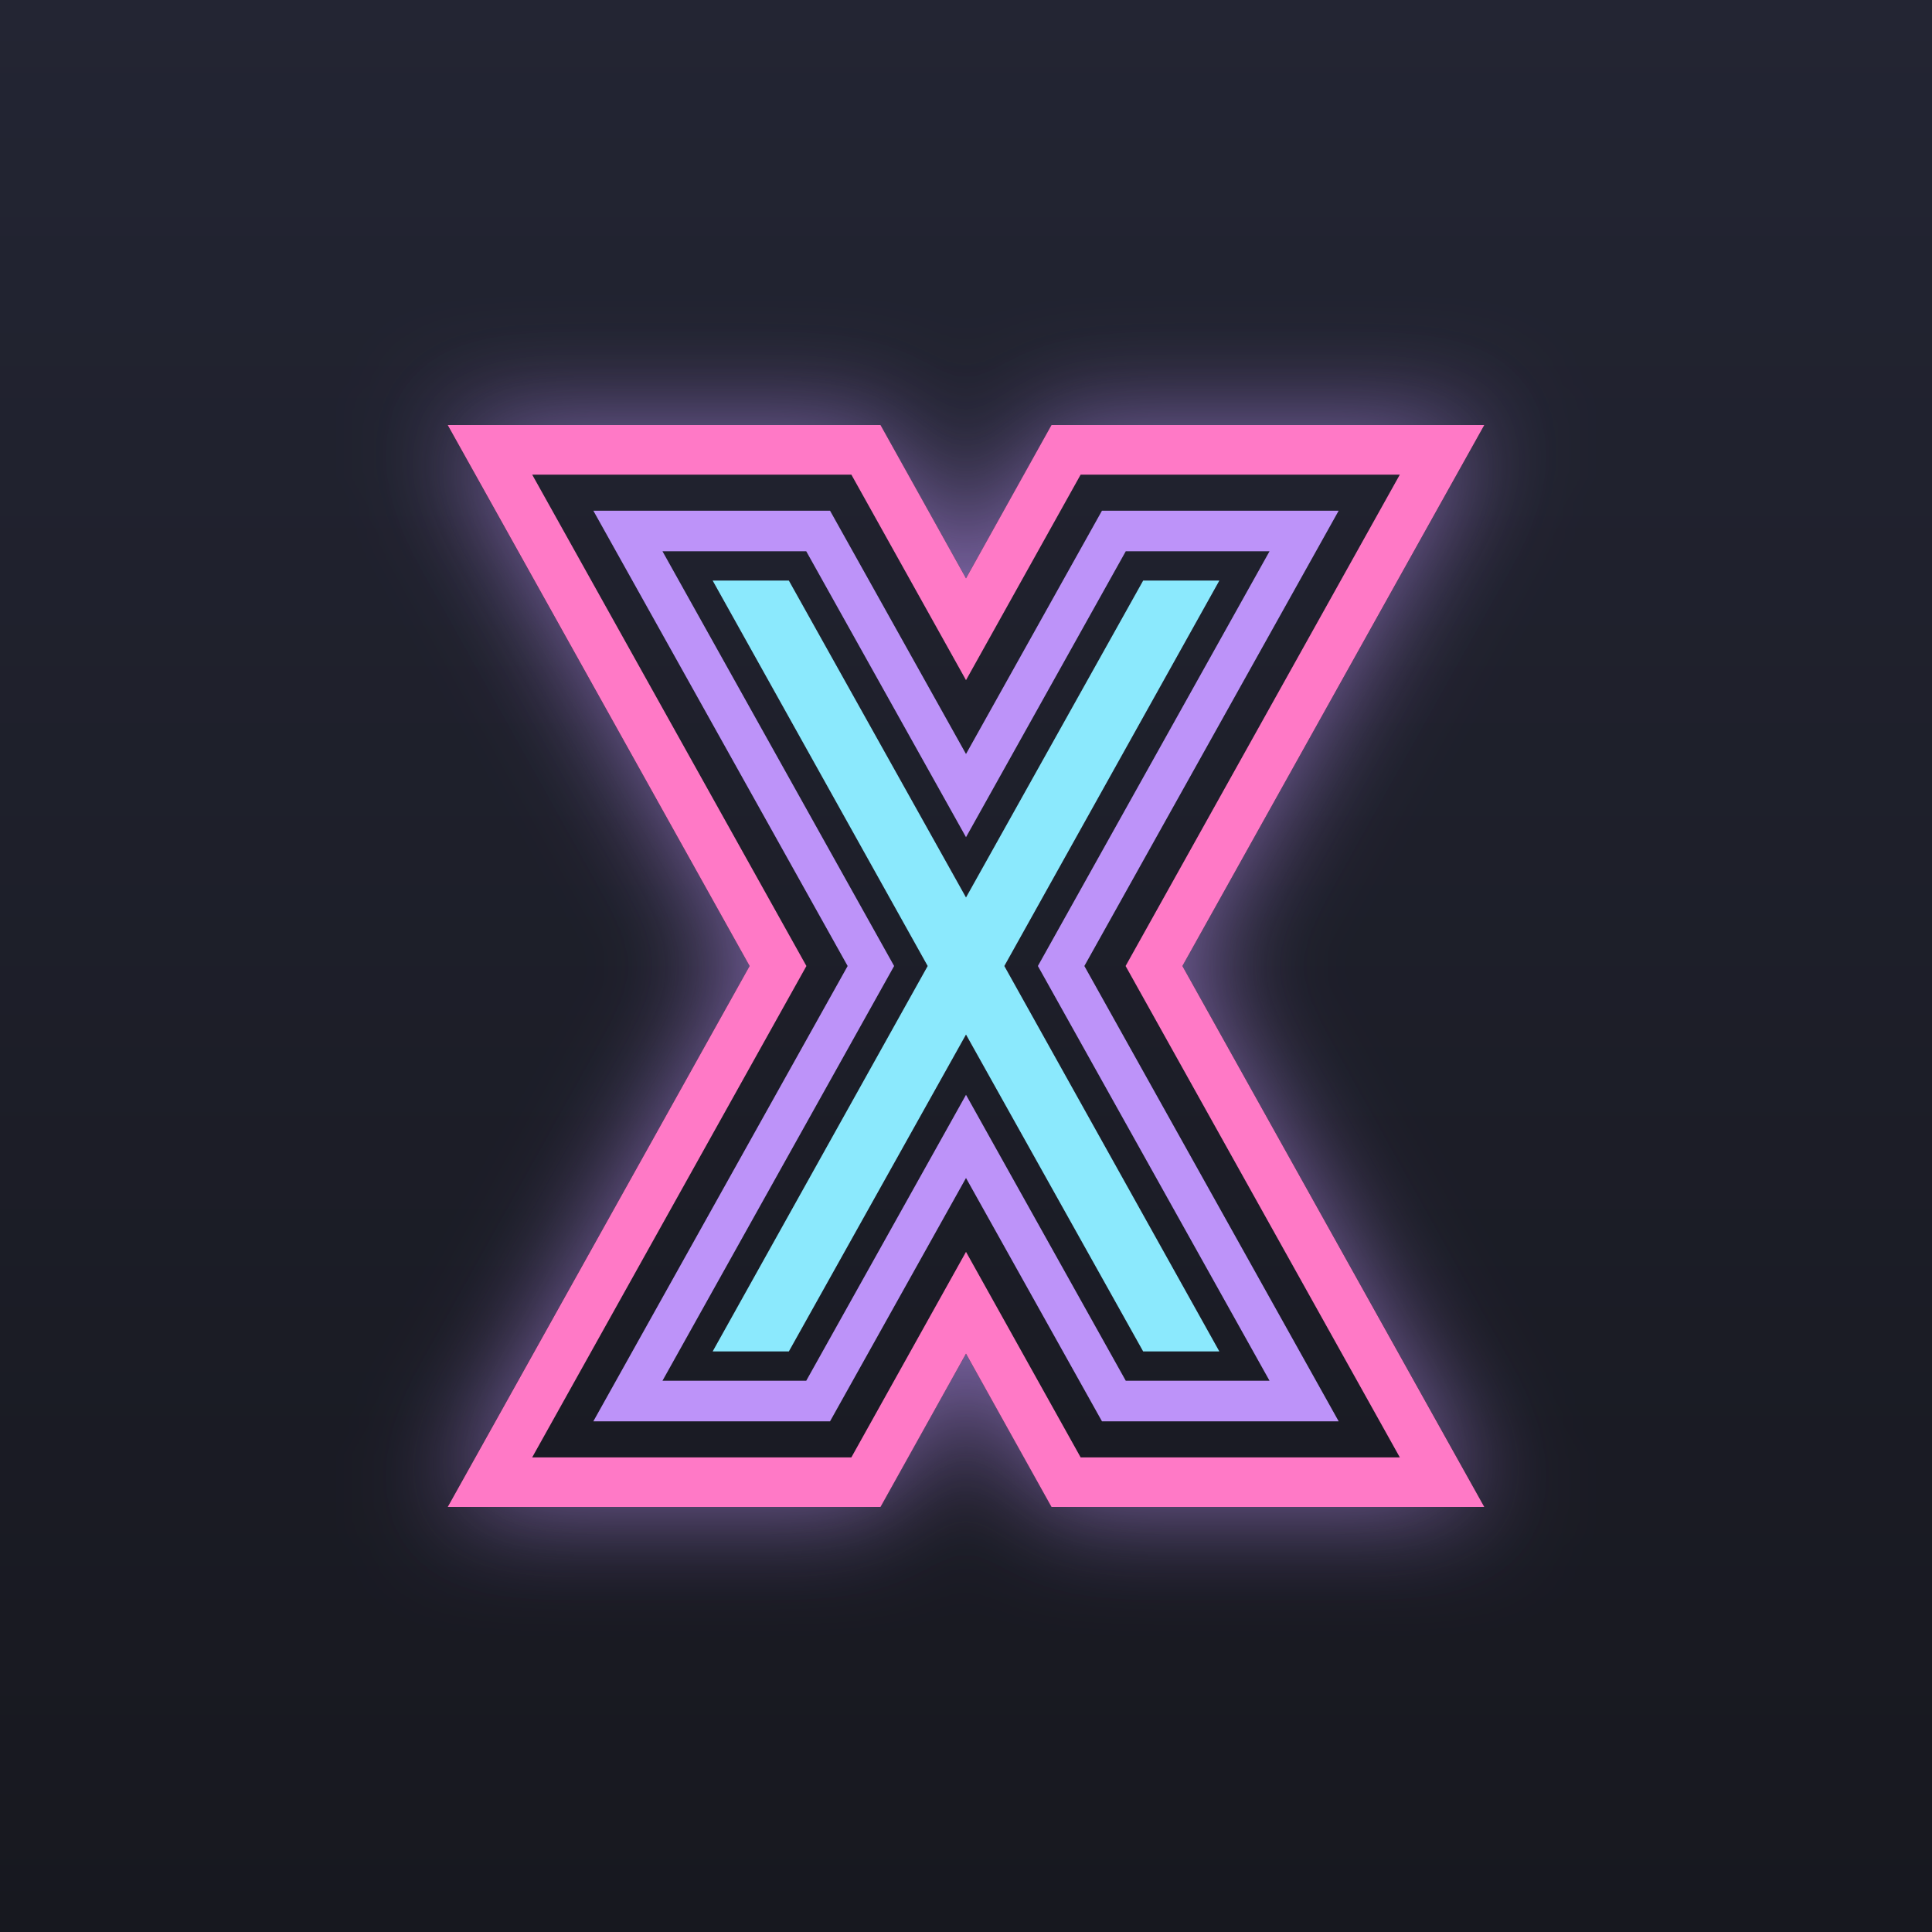
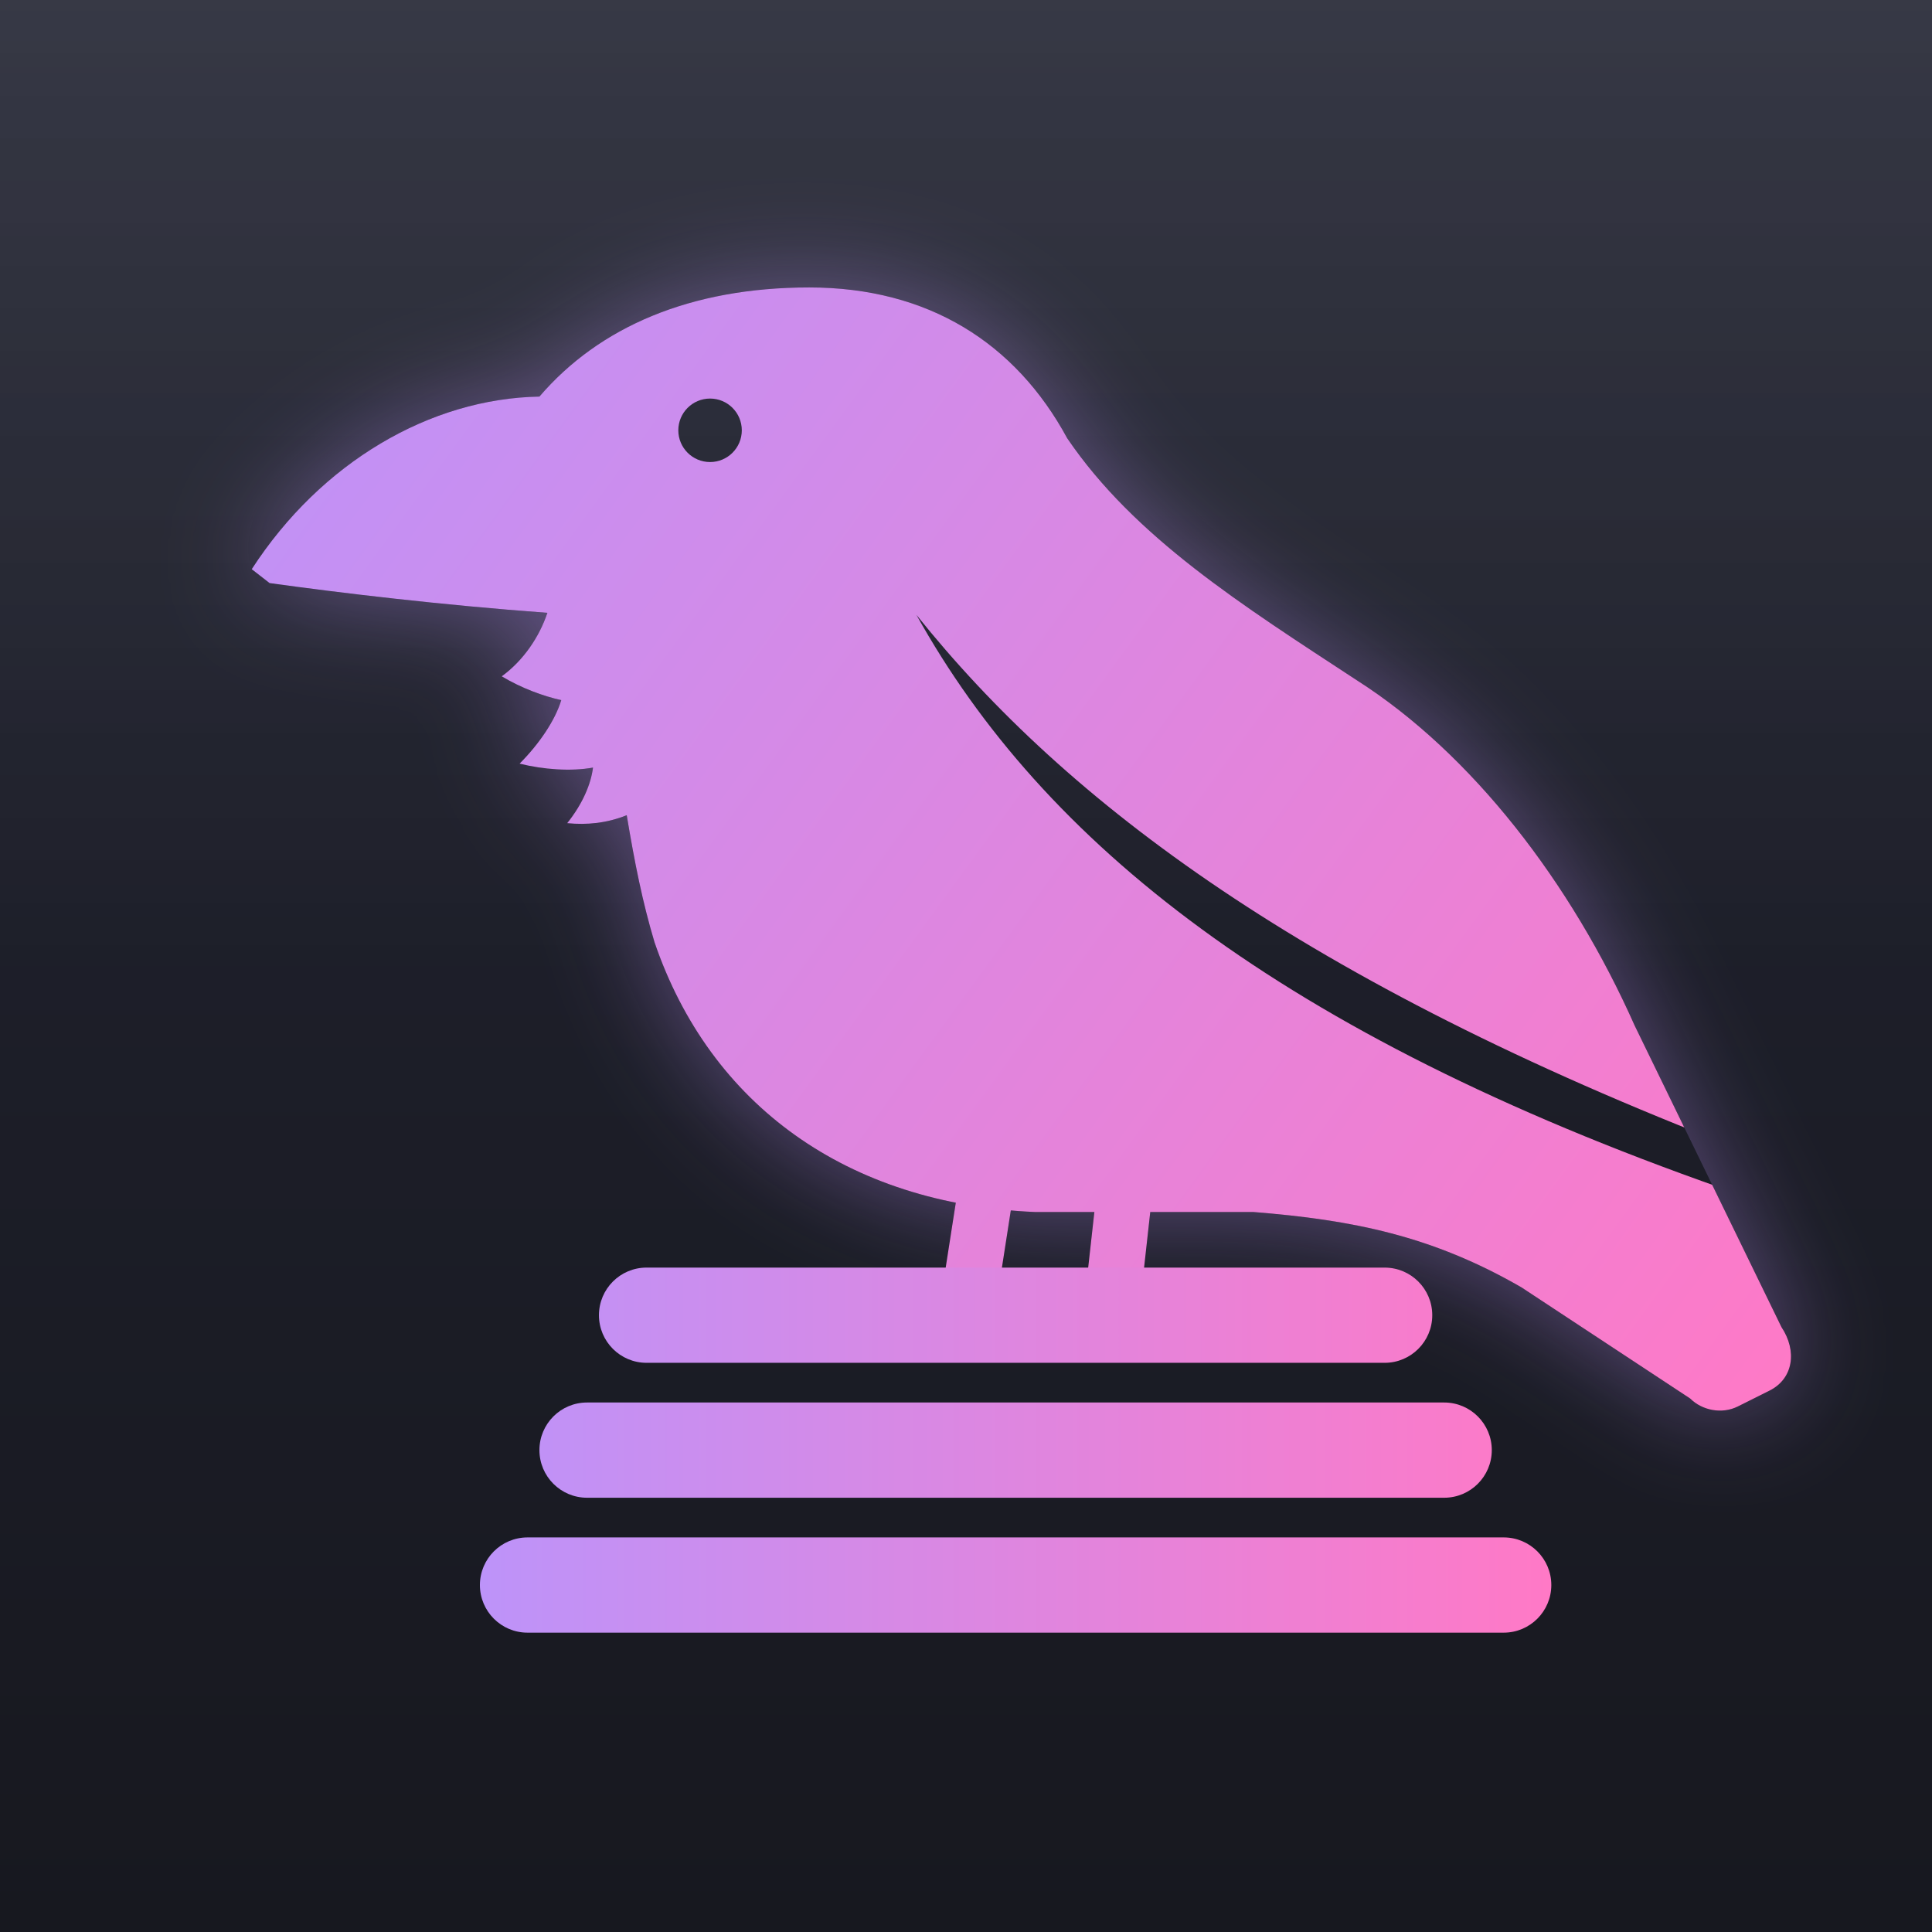
<svg xmlns="http://www.w3.org/2000/svg" viewBox="0 0 1024 1024" width="1024" height="1024" role="img" aria-label="SlicerX">
  <defs>
    <linearGradient id="p" x1="0" y1="0" x2="0" y2="1">
      <stop offset="0" stop-color="#232533" />
      <stop offset="1" stop-color="#17181f" />
    </linearGradient>
-     <filter id="bi" x="-40%" y="-40%" width="180%" height="180%">
-       <feGaussianBlur stdDeviation="1.2" />
+     <linearGradient id="sh" x1="0" y1="0" x2="0" y2="1">
+       <stop offset="0" stop-color="#fff" stop-opacity="0.09" />
+       <stop offset="0.5" stop-color="#fff" stop-opacity="0" />
+     </linearGradient>
+     <linearGradient id="rbi" gradientUnits="userSpaceOnUse" x1="15.5" y1="21" x2="93.4" y2="77.8">
+       <stop offset="0" stop-color="#bd93f9" />
+       <stop offset="1" stop-color="#ff79c6" />
+     </linearGradient>
+     <linearGradient id="rli" gradientUnits="userSpaceOnUse" x1="27" y1="0" x2="81" y2="0">
+       <stop offset="0" stop-color="#bd93f9" />
+       <stop offset="1" stop-color="#ff79c6" />
+     </linearGradient>
+     <mask id="rci" maskUnits="userSpaceOnUse" x="0" y="0" width="100" height="100">
+       <rect width="100" height="100" fill="#fff" />
+       <path d="M49 37.5C56.6 47 68.6 56 90.4 64.4L89.6 66.4C67.4 58.6 55.4 49 49 37.5z" fill="#000" />
+       <circle cx="38.6" cy="28.2" r="1.6" fill="#000" />
+     </mask>
+     <filter id="rfi" x="-30%" y="-30%" width="160%" height="160%">
+       <feGaussianBlur stdDeviation="2.6" />
    </filter>
-     <mask id="mi" maskUnits="userSpaceOnUse" x="-16" y="-16" width="64" height="64">
-       <rect x="-16" y="-16" width="64" height="64" fill="#fff" />
-       <path d="M4.5 4L14.1 4L16 7.4L17.9 4L27.5 4L20.8 16L27.5 28L17.9 28L16 24.6L14.1 28L4.5 28L11.2 16z" fill="#000" />
+     <mask id="rmi" maskUnits="userSpaceOnUse" x="-50" y="-50" width="200" height="200">
+       <rect x="-50" y="-50" width="200" height="200" fill="#fff" />
+       <rect x="33" y="70.4" width="42" height="4.8" rx="2.4" fill="#000" />
+       <rect x="30" y="77.2" width="48" height="4.8" rx="2.4" fill="#000" />
+       <rect x="27" y="84" width="54" height="4.8" rx="2.4" fill="#000" />
+       <path d="M52.5 66.5L51.8 71M59.5 66.5L59 71" fill="none" stroke="#000" stroke-width="2.8" />
+       <path d="M15.5 35.2C19 29.8 24.5 26.6 30 26.5C33 23 37.6 21 43.6 21C49.6 21 54 23.8 56.6 28.6C60 33.6 65.4 37 71.2 40.8C77 44.5 82 51 85.2 58.2L92.6 73.4C93.4 74.6 93.2 76 92 76.6L90.4 77.4C89.6 77.8 88.6 77.6 88 77L79.5 71.4C75 68.8 71 68 66 67.6L55 67.6C45.5 67.2 38.6 62.2 35.8 54C35.2 52 34.8 50 34.4 47.6C33.4 48 32.4 48.1 31.4 48C32.2 47 32.6 46 32.7 45.2C31.6 45.4 30.2 45.3 29 45C30 44 30.8 42.8 31.1 41.8C30.2 41.6 29.1 41.2 28.1 40.6C29.2 39.8 30 38.6 30.4 37.4C25 37 20 36.4 16.4 35.9z" fill="#000" />
    </mask>
  </defs>
  <rect width="1024" height="1024" fill="url(#p)" />
-   <g transform="translate(129.71 129.71) scale(23.8933)">
-     <g mask="url(#mi)">
-       <path d="M4.5 4L14.1 4L16 7.4L17.9 4L27.5 4L20.8 16L27.5 28L17.9 28L16 24.6L14.1 28L4.5 28L11.2 16z" fill="#bd93f9" opacity="0.62" filter="url(#bi)" />
+   <path d="M0 0H1024V1024H0z" fill="url(#sh)" />
+   <g transform="translate(-13.8 -13.8) scale(10.51605)">
+     <g transform="translate(-1.5 -5.2)">
+       <g mask="url(#rmi)">
+         <g filter="url(#rfi)" opacity="0.42">
+           <path d="M15.5 35.2C19 29.8 24.5 26.6 30 26.5C33 23 37.6 21 43.6 21C49.6 21 54 23.8 56.6 28.6C60 33.6 65.4 37 71.2 40.8C77 44.5 82 51 85.2 58.2L92.6 73.4C93.4 74.6 93.2 76 92 76.6L90.4 77.4C89.6 77.8 88.6 77.6 88 77L79.5 71.4C75 68.8 71 68 66 67.6L55 67.6C45.5 67.2 38.6 62.2 35.8 54C35.2 52 34.8 50 34.4 47.6C33.4 48 32.4 48.1 31.4 48C32.2 47 32.6 46 32.7 45.2C31.6 45.4 30.2 45.3 29 45C30 44 30.8 42.8 31.1 41.8C30.2 41.6 29.1 41.2 28.1 40.6C29.2 39.8 30 38.6 30.4 37.4C25 37 20 36.4 16.4 35.9z" fill="#bd93f9" />
+         </g>
+       </g>
+       <path d="M52.5 66.5L51.8 71M59.5 66.5L59 71" fill="none" stroke="url(#rbi)" stroke-width="2.8" />
+       <rect x="33" y="70.4" width="42" height="4.8" rx="2.4" fill="url(#rli)" />
+       <rect x="30" y="77.2" width="48" height="4.8" rx="2.4" fill="url(#rli)" />
+       <rect x="27" y="84" width="54" height="4.8" rx="2.4" fill="url(#rli)" />
+       <path d="M15.5 35.2C19 29.8 24.5 26.6 30 26.5C33 23 37.6 21 43.6 21C49.6 21 54 23.8 56.6 28.6C60 33.6 65.4 37 71.2 40.8C77 44.5 82 51 85.2 58.2L92.6 73.4C93.4 74.6 93.2 76 92 76.6L90.4 77.4C89.6 77.8 88.6 77.6 88 77L79.5 71.4C75 68.8 71 68 66 67.6L55 67.6C45.5 67.2 38.6 62.2 35.8 54C35.2 52 34.8 50 34.4 47.6C33.4 48 32.4 48.1 31.4 48C32.2 47 32.6 46 32.7 45.2C31.6 45.4 30.2 45.3 29 45C30 44 30.8 42.8 31.1 41.8C30.2 41.6 29.1 41.2 28.1 40.6C29.2 39.8 30 38.6 30.4 37.4C25 37 20 36.4 16.4 35.9z" fill="url(#rbi)" mask="url(#rci)" />
    </g>
-     <path fill="none" stroke="#ff79c6" stroke-width="1.1" stroke-linejoin="miter" d="M5.44 4.55L13.78 4.55L16 8.53L18.22 4.55L26.56 4.55L20.17 16L26.56 27.45L18.22 27.45L16 23.47L13.78 27.45L5.44 27.45L11.83 16z" />
-     <path fill="none" stroke="#bd93f9" stroke-width="0.9" stroke-linejoin="miter" d="M8.5 6.35L12.72 6.35L16 12.22L19.28 6.35L23.5 6.35L18.11 16L23.5 25.65L19.28 25.65L16 19.78L12.72 25.65L8.5 25.65L13.89 16z" />
-     <path fill="#8be9fd" d="M10.38 7.45L12.07 7.45L16 14.48L19.93 7.45L21.62 7.45L16.85 16L21.62 24.55L19.93 24.55L16 17.52L12.07 24.55L10.38 24.55L15.15 16z" />
  </g>
</svg>
